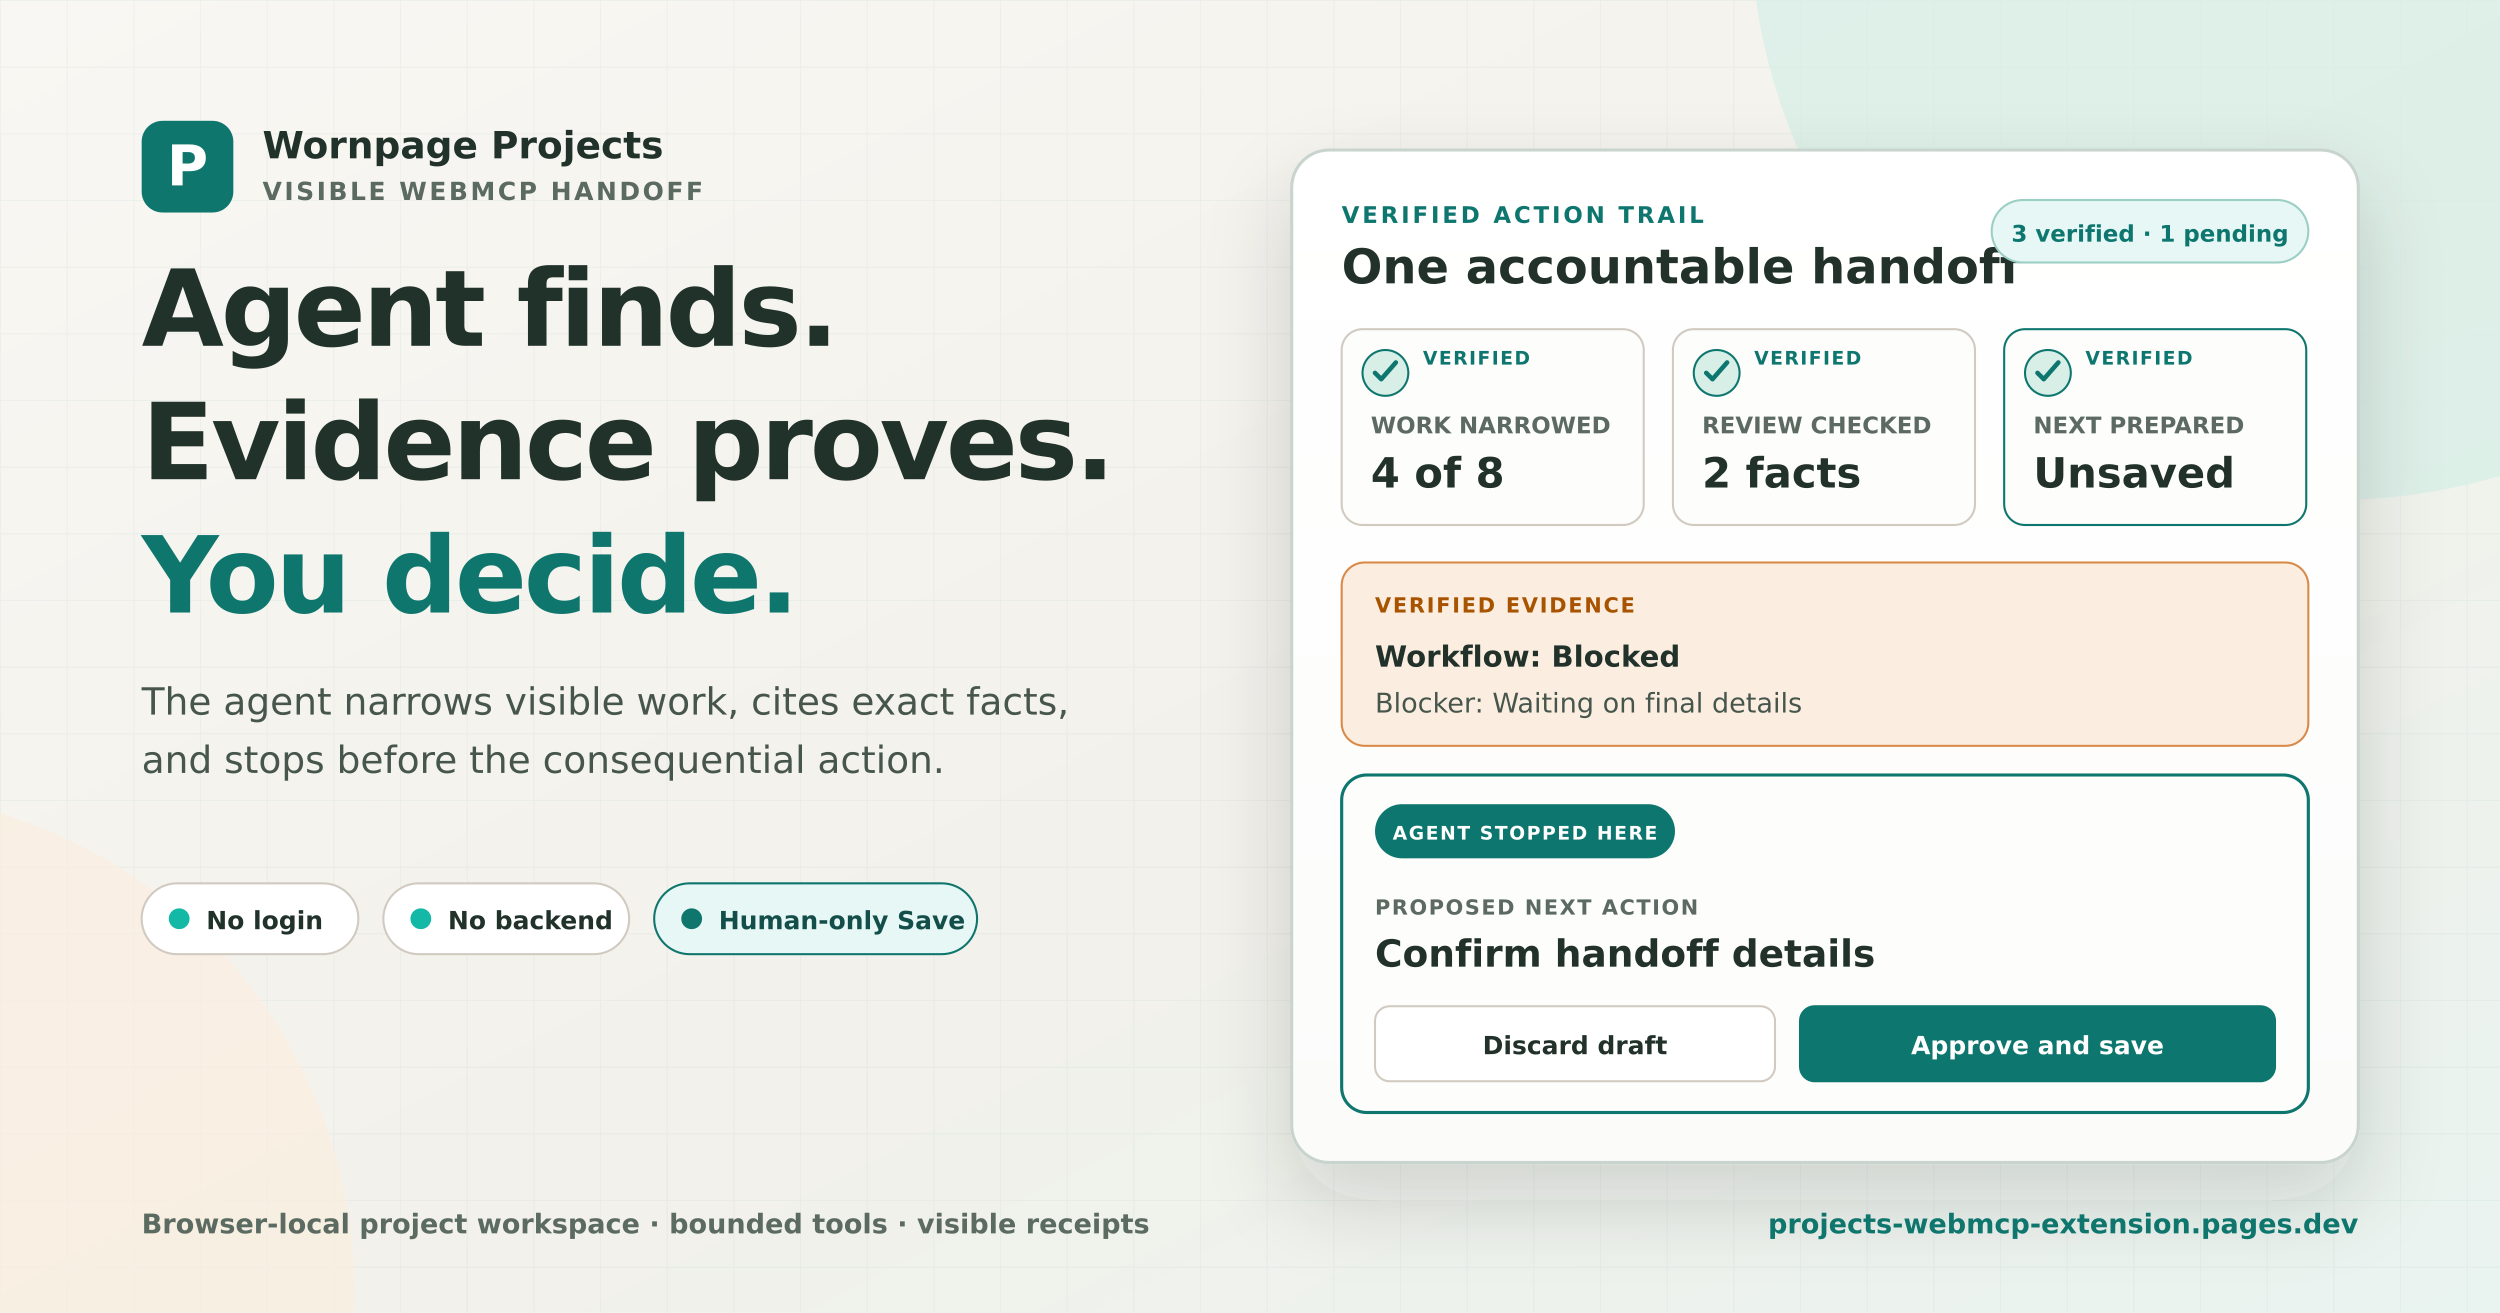
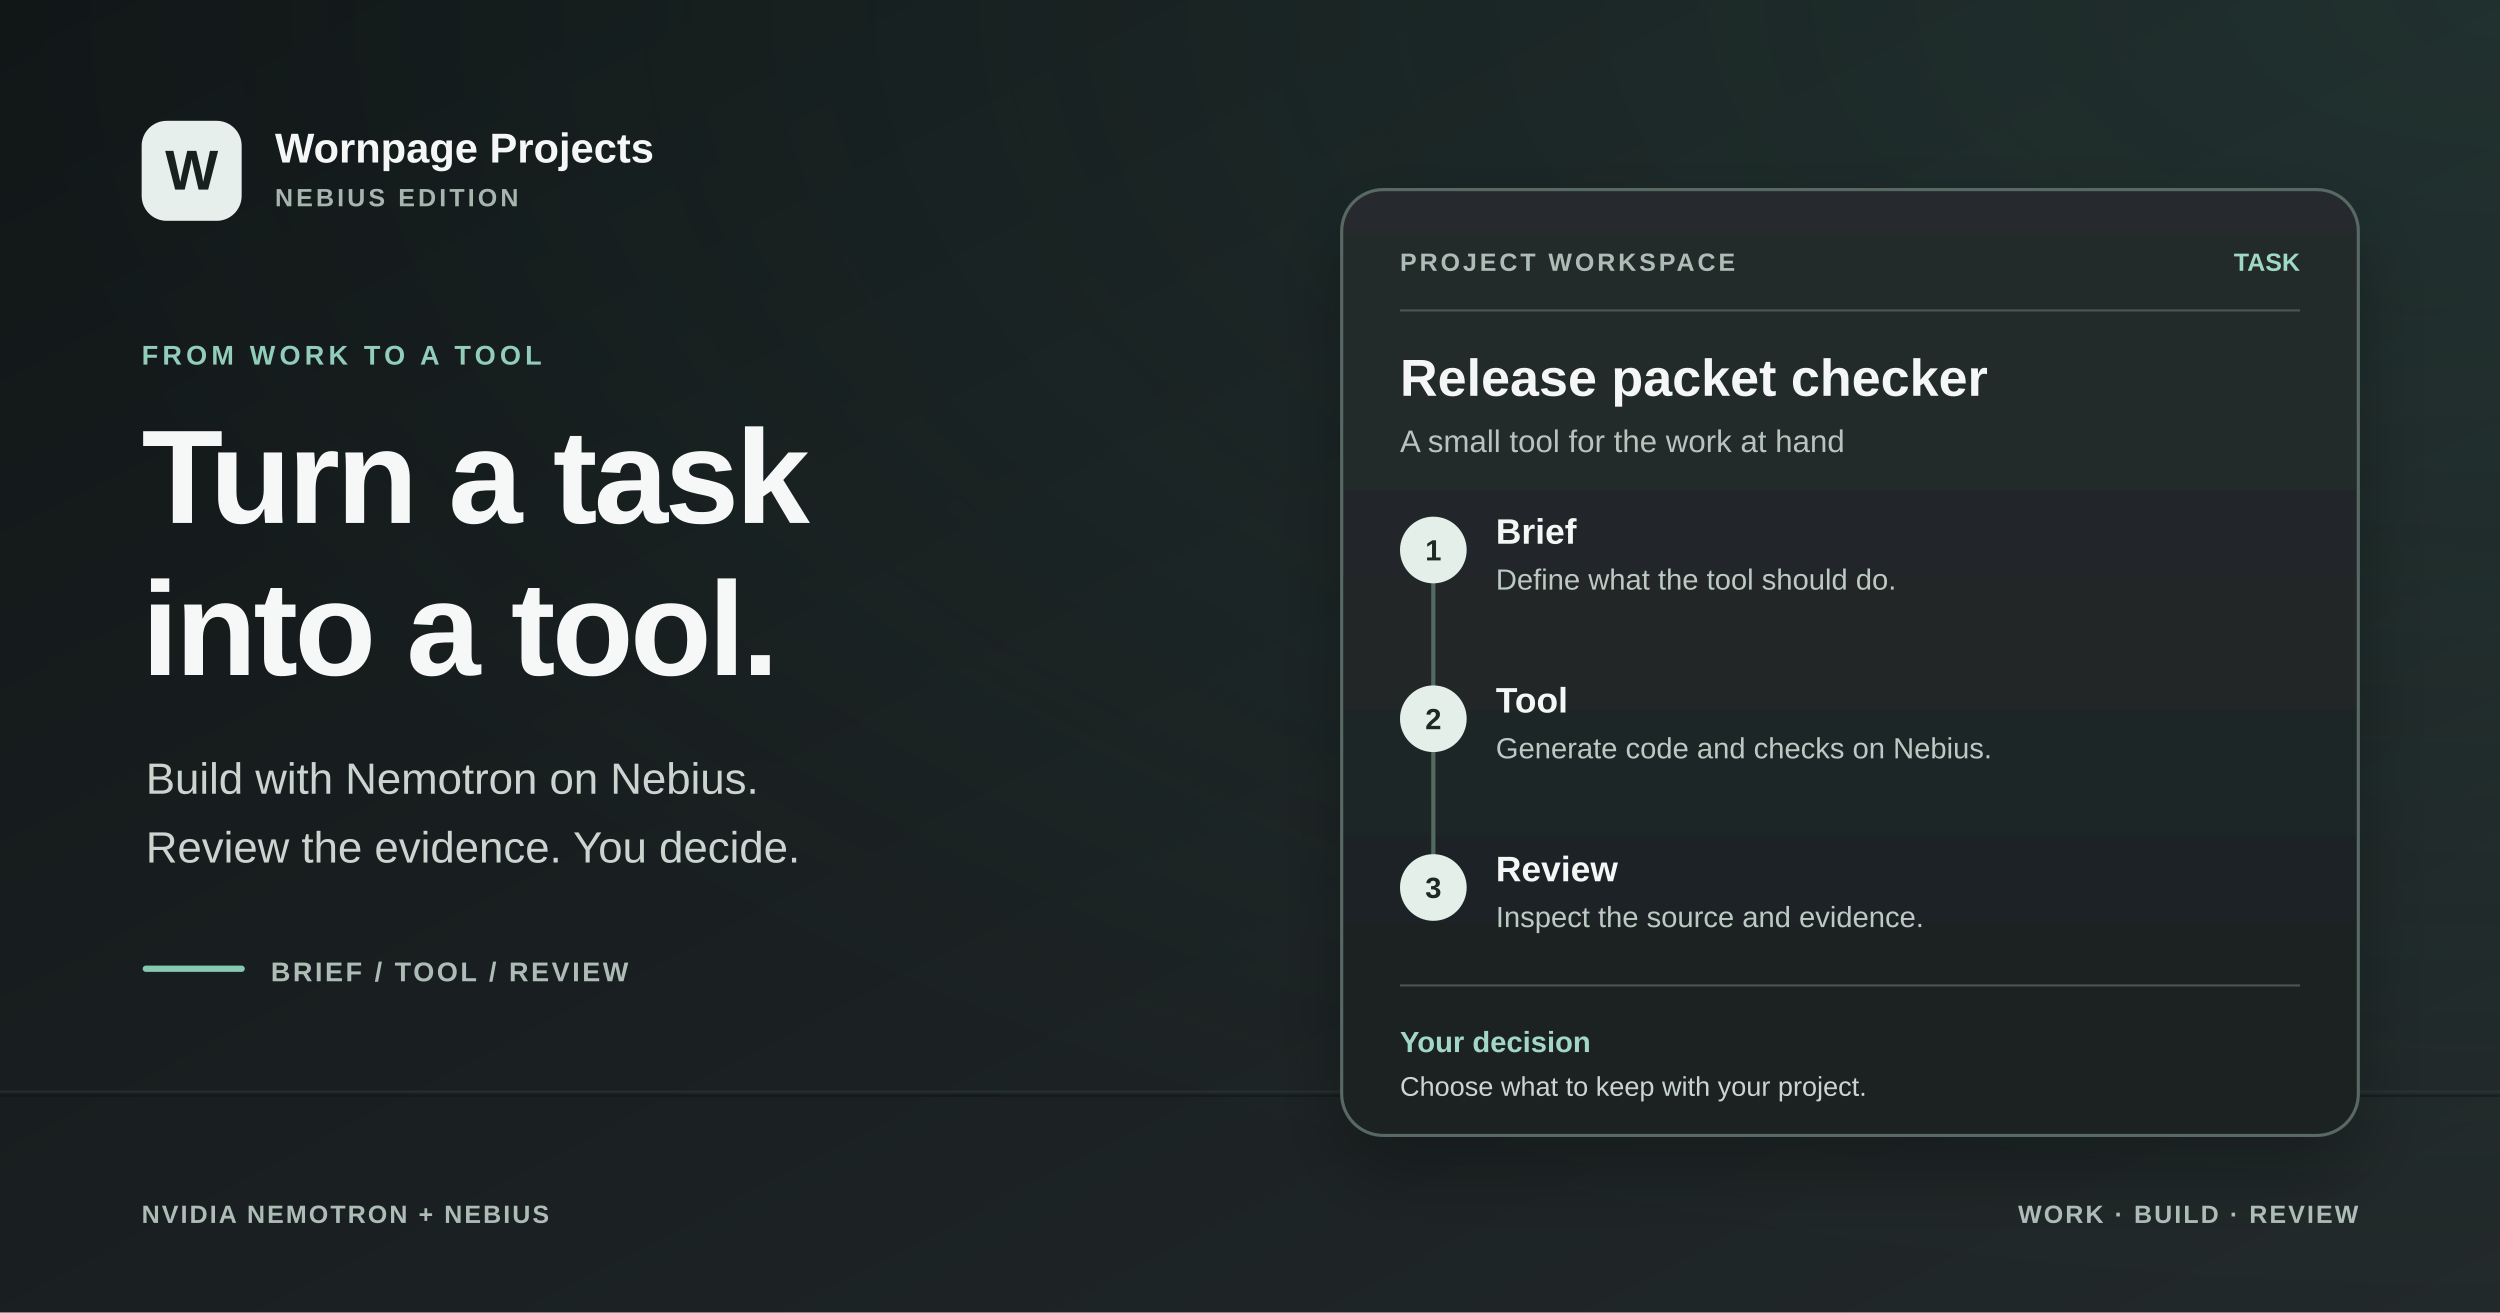
<svg xmlns="http://www.w3.org/2000/svg" width="1200" height="630" viewBox="0 0 1200 630" role="img" aria-labelledby="title desc">
  <defs>
-     <linearGradient id="bg" x1="0" y1="0" x2="1" y2="1">
-       <stop offset="0" stop-color="#f8f7f3" />
-       <stop offset="0.55" stop-color="#f3f1eb" />
-       <stop offset="1" stop-color="#e9f3ef" />
+     <linearGradient id="background" x1="0" y1="0" x2="1" y2="1">
+       <stop offset="0" stop-color="#111617" />
+       <stop offset="1" stop-color="#22292a" />
    </linearGradient>
-     <linearGradient id="panel" x1="0" y1="0" x2="0" y2="1">
-       <stop offset="0" stop-color="#ffffff" />
-       <stop offset="1" stop-color="#fbfcfa" />
+     <linearGradient id="surface" x1="0" y1="0" x2="0" y2="1">
+       <stop offset="0" stop-color="#252c2d" />
+       <stop offset="1" stop-color="#1b2122" />
    </linearGradient>
-     <filter id="shadow" x="-20%" y="-20%" width="140%" height="160%">
-       <feDropShadow dx="0" dy="18" stdDeviation="20" flood-color="#21322b" flood-opacity="0.16" />
+     <radialGradient id="glow" cx="1" cy="0" r="1">
+       <stop offset="0" stop-color="#396e60" stop-opacity="0.22" />
+       <stop offset="1" stop-color="#396e60" stop-opacity="0" />
+     </radialGradient>
+     <filter id="shadow" x="-20%" y="-20%" width="150%" height="155%">
+       <feDropShadow dx="0" dy="16" stdDeviation="18" flood-color="#000000" flood-opacity="0.28" />
    </filter>
-     <pattern id="grid" width="32" height="32" patternUnits="userSpaceOnUse">
-       <path d="M32 0H0V32" fill="none" stroke="#0f766e" stroke-opacity="0.045" stroke-width="1" />
-     </pattern>
  </defs>
-   <rect width="1200" height="630" fill="url(#bg)" />
-   <rect width="1200" height="630" fill="url(#grid)" />
-   <circle cx="1120" cy="-40" r="280" fill="#d7efe7" opacity="0.75" />
-   <circle cx="-70" cy="620" r="240" fill="#fbeee0" opacity="0.7" />
-   <g transform="translate(68 58)">
-     <rect width="44" height="44" rx="10" fill="#0f766e" />
-     <text x="22" y="31" text-anchor="middle" font-family="DejaVu Sans, sans-serif" font-size="27" font-weight="700" fill="#ffffff">P</text>
-     <text x="58" y="18" font-family="DejaVu Sans, sans-serif" font-size="18" font-weight="700" fill="#21322b">Wornpage Projects</text>
-     <text x="58" y="38" font-family="DejaVu Sans, sans-serif" font-size="12" font-weight="600" fill="#5b6b62" letter-spacing="1.2">VISIBLE WEBMCP HANDOFF</text>
+   <rect width="1200" height="630" fill="url(#background)" />
+   <rect width="1200" height="630" fill="url(#glow)" />
+   <path d="M0 524H1200" stroke="#34403e" stroke-opacity="0.45" />
+   <path d="M0 526H1200" stroke="#0c1112" stroke-opacity="0.4" />
+   <g transform="translate(68 58)" font-family="Segoe UI, Arial, sans-serif">
+     <rect width="48" height="48" rx="12" fill="#e6efeb" />
+     <text x="24" y="33" text-anchor="middle" font-size="27" font-weight="700" fill="#18211f">W</text>
+     <text x="64" y="20" font-size="20" font-weight="700" fill="#f4f7f5">Wornpage Projects</text>
+     <text x="64" y="41" font-size="12" font-weight="700" letter-spacing="1.5" fill="#a7b5af">NEBIUS EDITION</text>
  </g>
-   <g transform="translate(68 166)">
-     <text font-family="DejaVu Sans, sans-serif" font-size="51" font-weight="700" fill="#21322b" letter-spacing="-1.5">
-       <tspan x="0" y="0">Agent finds.</tspan>
-       <tspan x="0" y="64">Evidence proves.</tspan>
-       <tspan x="0" y="128" fill="#0f766e">You decide.</tspan>
-     </text>
-     <text x="0" y="177" font-family="DejaVu Sans, sans-serif" font-size="18" font-weight="400" fill="#47564d">
-       <tspan x="0" dy="0">The agent narrows visible work, cites exact facts,</tspan>
-       <tspan x="0" dy="28">and stops before the consequential action.</tspan>
-     </text>
-     <g transform="translate(0 258)">
-       <rect x="0" y="0" width="104" height="34" rx="17" fill="#ffffff" stroke="#d0cac1" />
-       <circle cx="18" cy="17" r="5" fill="#14b8a6" />
-       <text x="31" y="22" font-family="DejaVu Sans, sans-serif" font-size="12" font-weight="650" fill="#21322b">No login</text>
-       <rect x="116" y="0" width="118" height="34" rx="17" fill="#ffffff" stroke="#d0cac1" />
-       <circle cx="134" cy="17" r="5" fill="#14b8a6" />
-       <text x="147" y="22" font-family="DejaVu Sans, sans-serif" font-size="12" font-weight="650" fill="#21322b">No backend</text>
-       <rect x="246" y="0" width="155" height="34" rx="17" fill="#e6f7f5" stroke="#0f766e" />
-       <circle cx="264" cy="17" r="5" fill="#0f766e" />
-       <text x="277" y="22" font-family="DejaVu Sans, sans-serif" font-size="12" font-weight="700" fill="#134e4a">Human-only Save</text>
+   <g font-family="Segoe UI, Arial, sans-serif">
+     <text x="68" y="175" font-size="13" font-weight="700" letter-spacing="2" fill="#91cdb9">FROM WORK TO A TOOL</text>
+     <text x="68" y="251" font-size="64" font-weight="700" letter-spacing="-1.6" fill="#f6f8f7">Turn a task</text>
+     <text x="68" y="324" font-size="64" font-weight="700" letter-spacing="-1.6" fill="#f6f8f7">into a tool.</text>
+     <text x="70" y="381" font-size="21" fill="#cbd5d0">Build with Nemotron on Nebius.</text>
+     <text x="70" y="414" font-size="21" fill="#cbd5d0">Review the evidence. You decide.</text>
+     <path d="M70 465H116" stroke="#87c8b3" stroke-width="3" stroke-linecap="round" />
+     <text x="130" y="471" font-size="13" font-weight="700" letter-spacing="1.2" fill="#aebcb6">BRIEF  /  TOOL  /  REVIEW</text>
+   </g>
+   <g transform="translate(644 91)" filter="url(#shadow)" font-family="Segoe UI, Arial, sans-serif">
+     <rect width="488" height="454" rx="20" fill="url(#surface)" stroke="#596863" stroke-width="1.5" />
+     <text x="28" y="39" font-size="12" font-weight="700" letter-spacing="1.4" fill="#aebcb6">PROJECT WORKSPACE</text>
+     <text x="460" y="39" text-anchor="end" font-size="12" font-weight="700" fill="#9ed9c4">TASK</text>
+     <path d="M28 58H460" stroke="#495652" />
+     <text x="28" y="99" font-size="25" font-weight="700" fill="#f4f7f5">Release packet checker</text>
+     <text x="28" y="126" font-size="15" fill="#b7c4be">A small tool for the work at hand</text>
+     <g transform="translate(28 157)">
+       <path d="M16 16V180" stroke="#536b61" stroke-width="2" />
+       <circle cx="16" cy="16" r="16" fill="#e4efea" />
+       <text x="16" y="21" text-anchor="middle" font-size="14" font-weight="700" fill="#1a2923">1</text>
+       <text x="46" y="13" font-size="17" font-weight="700" fill="#f4f7f5">Brief</text>
+       <text x="46" y="35" font-size="14" fill="#bdc9c3">Define what the tool should do.</text>
+       <circle cx="16" cy="97" r="16" fill="#e4efea" />
+       <text x="16" y="102" text-anchor="middle" font-size="14" font-weight="700" fill="#1a2923">2</text>
+       <text x="46" y="94" font-size="17" font-weight="700" fill="#f4f7f5">Tool</text>
+       <text x="46" y="116" font-size="14" fill="#bdc9c3">Generate code and checks on Nebius.</text>
+       <circle cx="16" cy="178" r="16" fill="#e4efea" />
+       <text x="16" y="183" text-anchor="middle" font-size="14" font-weight="700" fill="#1a2923">3</text>
+       <text x="46" y="175" font-size="17" font-weight="700" fill="#f4f7f5">Review</text>
+       <text x="46" y="197" font-size="14" fill="#bdc9c3">Inspect the source and evidence.</text>
    </g>
+     <path d="M28 382H460" stroke="#495652" />
+     <text x="28" y="414" font-size="14" font-weight="700" fill="#a3d7c5">Your decision</text>
+     <text x="28" y="435" font-size="13" fill="#cbd5d0">Choose what to keep with your project.</text>
  </g>
-   <g transform="translate(620 72)" filter="url(#shadow)">
-     <rect width="512" height="486" rx="18" fill="url(#panel)" stroke="#c9d4ce" stroke-width="1.5" />
-     <g transform="translate(24 22)">
-       <text x="0" y="13" font-family="DejaVu Sans, sans-serif" font-size="11" font-weight="700" fill="#0f766e" letter-spacing="1.35">VERIFIED ACTION TRAIL</text>
-       <text x="0" y="42" font-family="DejaVu Sans, sans-serif" font-size="23" font-weight="700" fill="#21322b">One accountable handoff</text>
-       <rect x="312" y="2" width="152" height="30" rx="15" fill="#e6f7f5" stroke="#9bcfc3" />
-       <text x="388" y="22" text-anchor="middle" font-family="DejaVu Sans, sans-serif" font-size="11" font-weight="700" fill="#0f766e">3 verified · 1 pending</text>
-     </g>
-     <g transform="translate(24 86)">
-       <g>
-         <rect width="145" height="94" rx="10" fill="#fdfdfb" stroke="#d0cac1" />
-         <circle cx="21" cy="21" r="11" fill="#d7efe7" stroke="#0f766e" />
-         <path d="M16 21l3 3 7-8" fill="none" stroke="#0f766e" stroke-width="2.2" stroke-linecap="round" stroke-linejoin="round" />
-         <text x="39" y="17" font-family="DejaVu Sans, sans-serif" font-size="9" font-weight="700" fill="#0f766e" letter-spacing="0.7">VERIFIED</text>
-         <text x="14" y="50" font-family="DejaVu Sans, sans-serif" font-size="11" font-weight="700" fill="#5b6b62">WORK NARROWED</text>
-         <text x="14" y="76" font-family="DejaVu Sans, sans-serif" font-size="20" font-weight="700" fill="#21322b">4 of 8</text>
-       </g>
-       <g transform="translate(159 0)">
-         <rect width="145" height="94" rx="10" fill="#fdfdfb" stroke="#d0cac1" />
-         <circle cx="21" cy="21" r="11" fill="#d7efe7" stroke="#0f766e" />
-         <path d="M16 21l3 3 7-8" fill="none" stroke="#0f766e" stroke-width="2.2" stroke-linecap="round" stroke-linejoin="round" />
-         <text x="39" y="17" font-family="DejaVu Sans, sans-serif" font-size="9" font-weight="700" fill="#0f766e" letter-spacing="0.7">VERIFIED</text>
-         <text x="14" y="50" font-family="DejaVu Sans, sans-serif" font-size="11" font-weight="700" fill="#5b6b62">REVIEW CHECKED</text>
-         <text x="14" y="76" font-family="DejaVu Sans, sans-serif" font-size="20" font-weight="700" fill="#21322b">2 facts</text>
-       </g>
-       <g transform="translate(318 0)">
-         <rect width="145" height="94" rx="10" fill="#fdfdfb" stroke="#0f766e" />
-         <circle cx="21" cy="21" r="11" fill="#d7efe7" stroke="#0f766e" />
-         <path d="M16 21l3 3 7-8" fill="none" stroke="#0f766e" stroke-width="2.2" stroke-linecap="round" stroke-linejoin="round" />
-         <text x="39" y="17" font-family="DejaVu Sans, sans-serif" font-size="9" font-weight="700" fill="#0f766e" letter-spacing="0.7">VERIFIED</text>
-         <text x="14" y="50" font-family="DejaVu Sans, sans-serif" font-size="11" font-weight="700" fill="#5b6b62">NEXT PREPARED</text>
-         <text x="14" y="76" font-family="DejaVu Sans, sans-serif" font-size="20" font-weight="700" fill="#21322b">Unsaved</text>
-       </g>
-     </g>
-     <g transform="translate(24 198)">
-       <rect width="464" height="88" rx="11" fill="#fbeee0" stroke="#d98a4a" />
-       <text x="16" y="24" font-family="DejaVu Sans, sans-serif" font-size="10" font-weight="700" fill="#a85200" letter-spacing="0.85">VERIFIED EVIDENCE</text>
-       <text x="16" y="50" font-family="DejaVu Sans, sans-serif" font-size="14" font-weight="700" fill="#21322b">Workflow: Blocked</text>
-       <text x="16" y="72" font-family="DejaVu Sans, sans-serif" font-size="13" font-weight="500" fill="#47564d">Blocker: Waiting on final details</text>
-     </g>
-     <g transform="translate(24 300)">
-       <rect width="464" height="162" rx="12" fill="#fdfdfb" stroke="#0f766e" stroke-width="1.5" />
-       <rect x="16" y="14" width="144" height="26" rx="13" fill="#0f766e" />
-       <text x="88" y="31" text-anchor="middle" font-family="DejaVu Sans, sans-serif" font-size="9" font-weight="700" fill="#ffffff" letter-spacing="0.75">AGENT STOPPED HERE</text>
-       <text x="16" y="67" font-family="DejaVu Sans, sans-serif" font-size="10" font-weight="700" fill="#5b6b62" letter-spacing="0.75">PROPOSED NEXT ACTION</text>
-       <text x="16" y="92" font-family="DejaVu Sans, sans-serif" font-size="18" font-weight="700" fill="#21322b">Confirm handoff details</text>
-       <rect x="16" y="111" width="192" height="36" rx="7" fill="#ffffff" stroke="#d0cac1" />
-       <text x="112" y="134" text-anchor="middle" font-family="DejaVu Sans, sans-serif" font-size="12" font-weight="700" fill="#21322b">Discard draft</text>
-       <rect x="220" y="111" width="228" height="36" rx="7" fill="#0f766e" stroke="#0f766e" />
-       <text x="334" y="134" text-anchor="middle" font-family="DejaVu Sans, sans-serif" font-size="12" font-weight="700" fill="#ffffff">Approve and save</text>
-     </g>
+   <g font-family="Segoe UI, Arial, sans-serif" font-size="12" font-weight="700" letter-spacing="1" fill="#aebcb6">
+     <text x="68" y="587">NVIDIA NEMOTRON  +  NEBIUS</text>
+     <text x="1132" y="587" text-anchor="end">WORK  ·  BUILD  ·  REVIEW</text>
  </g>
-   <text x="68" y="592" font-family="DejaVu Sans, sans-serif" font-size="13" font-weight="600" fill="#5b6b62">Browser-local project workspace · bounded tools · visible receipts</text>
-   <text x="1132" y="592" text-anchor="end" font-family="DejaVu Sans, sans-serif" font-size="13" font-weight="700" fill="#0f766e">projects-webmcp-extension.pages.dev</text>
</svg>
